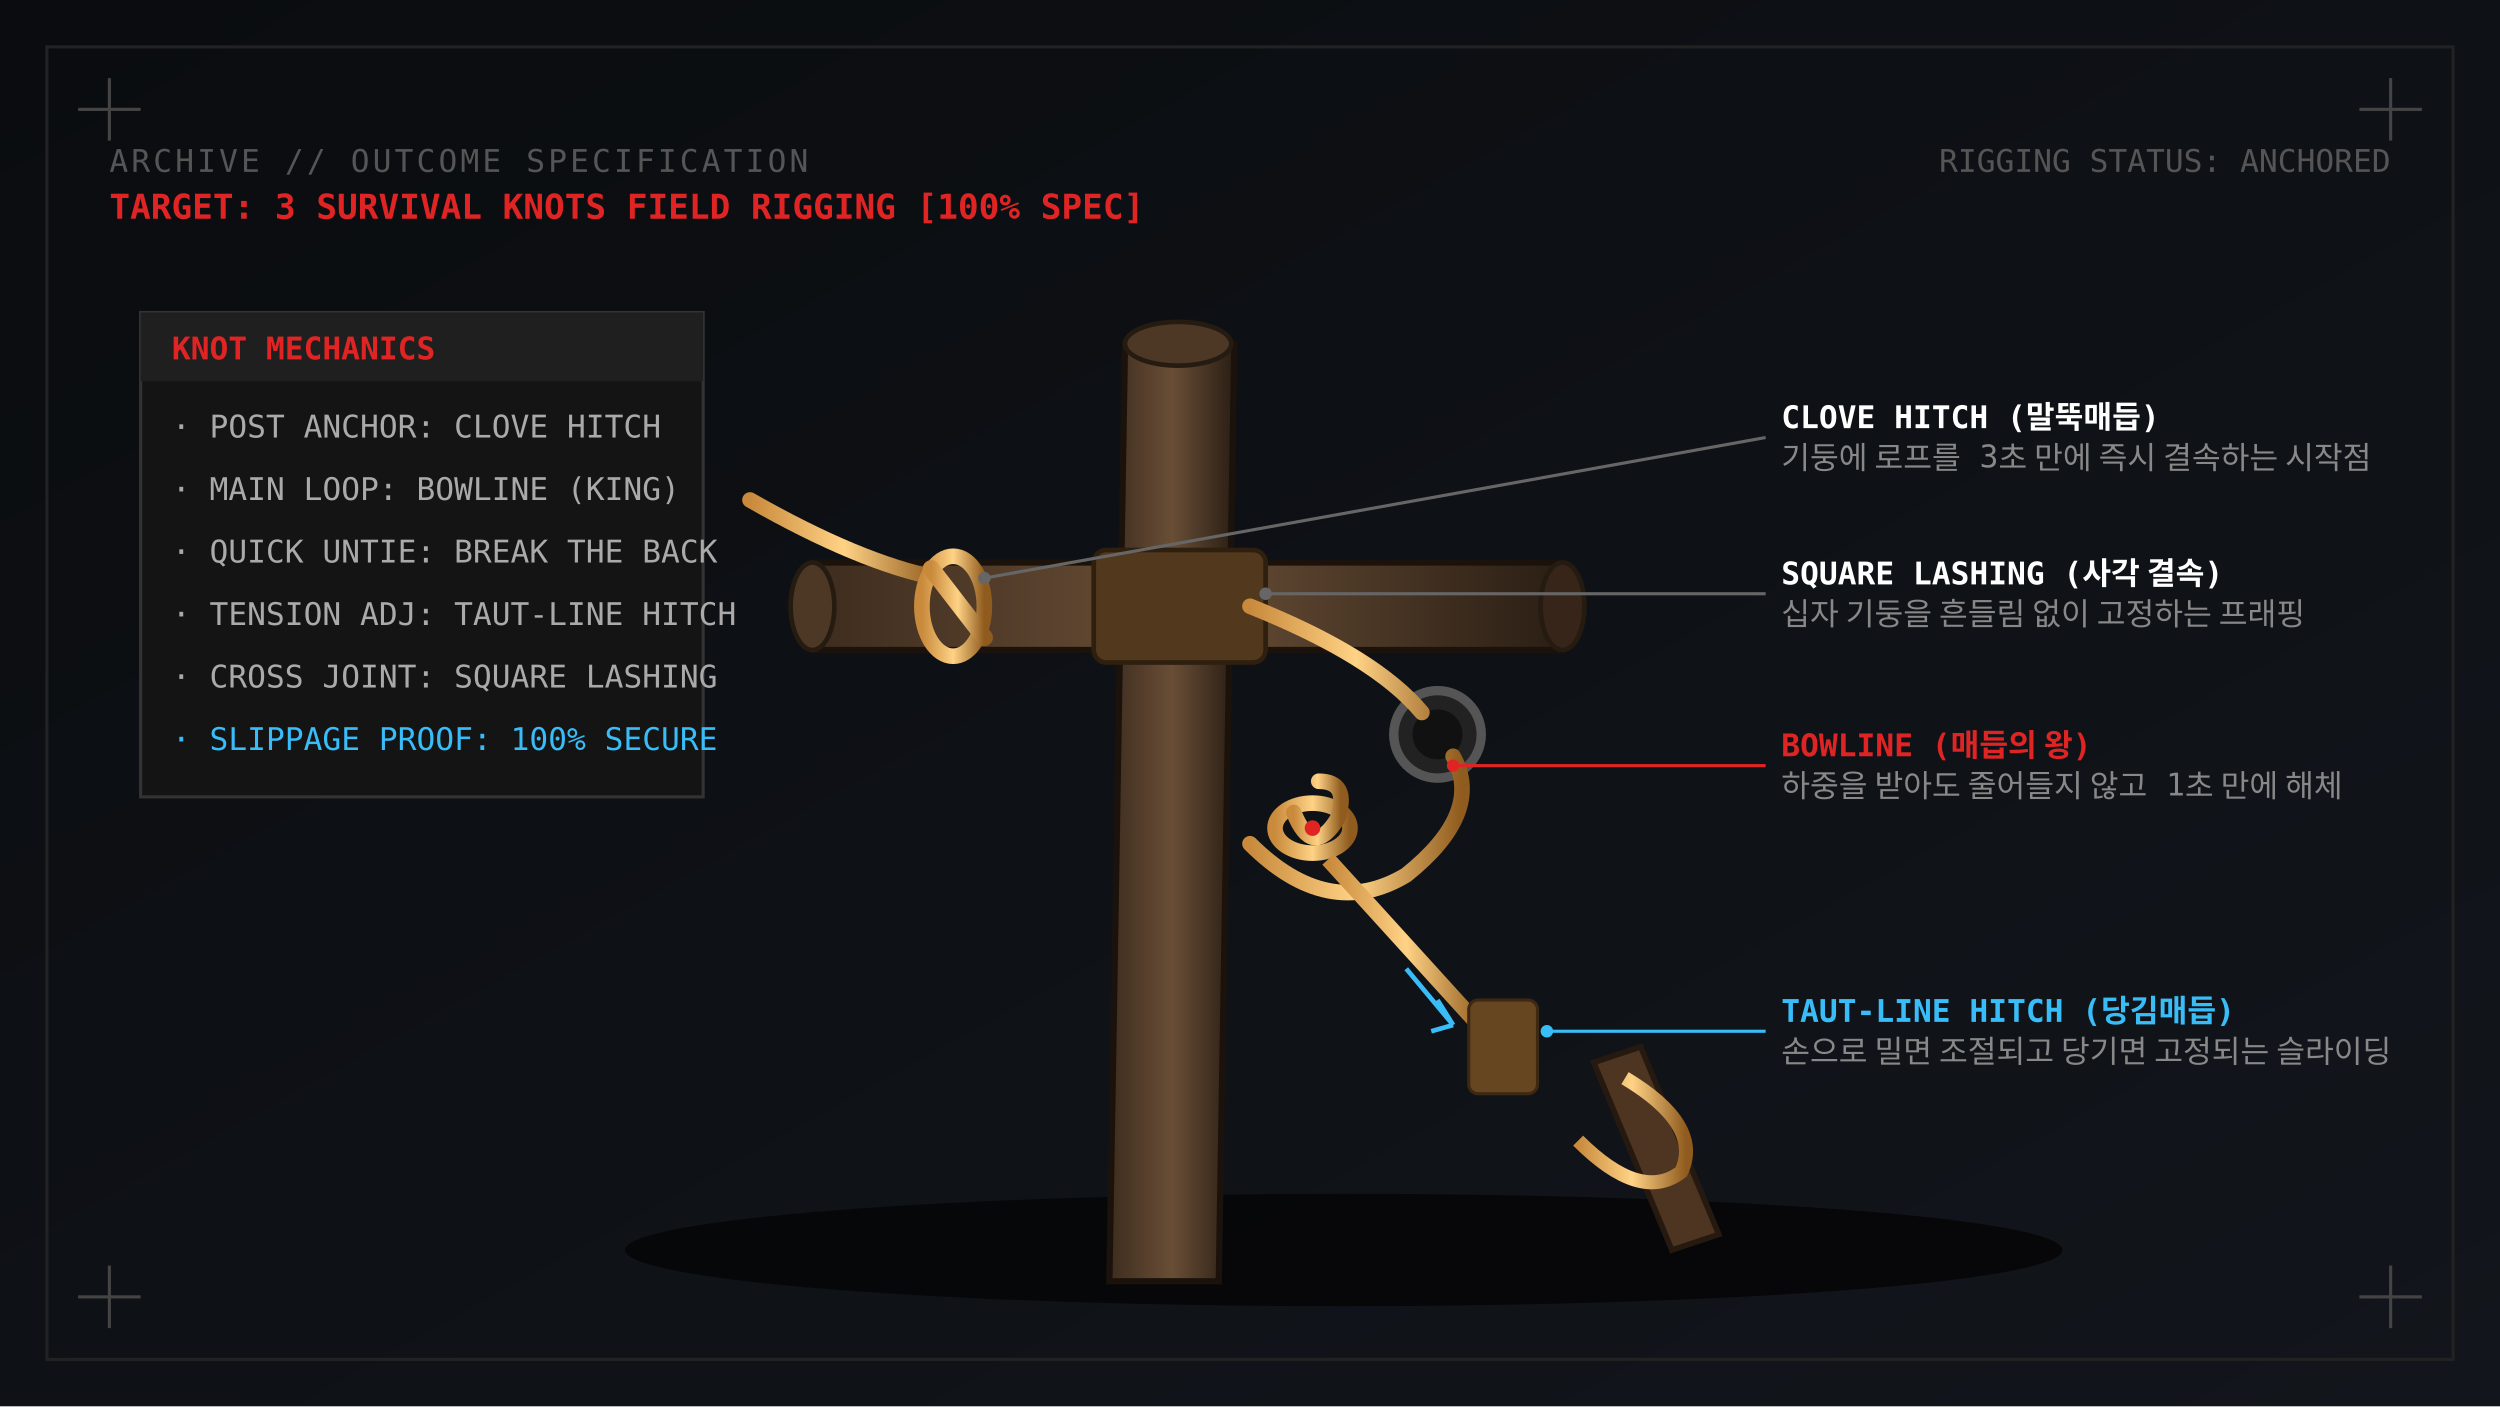
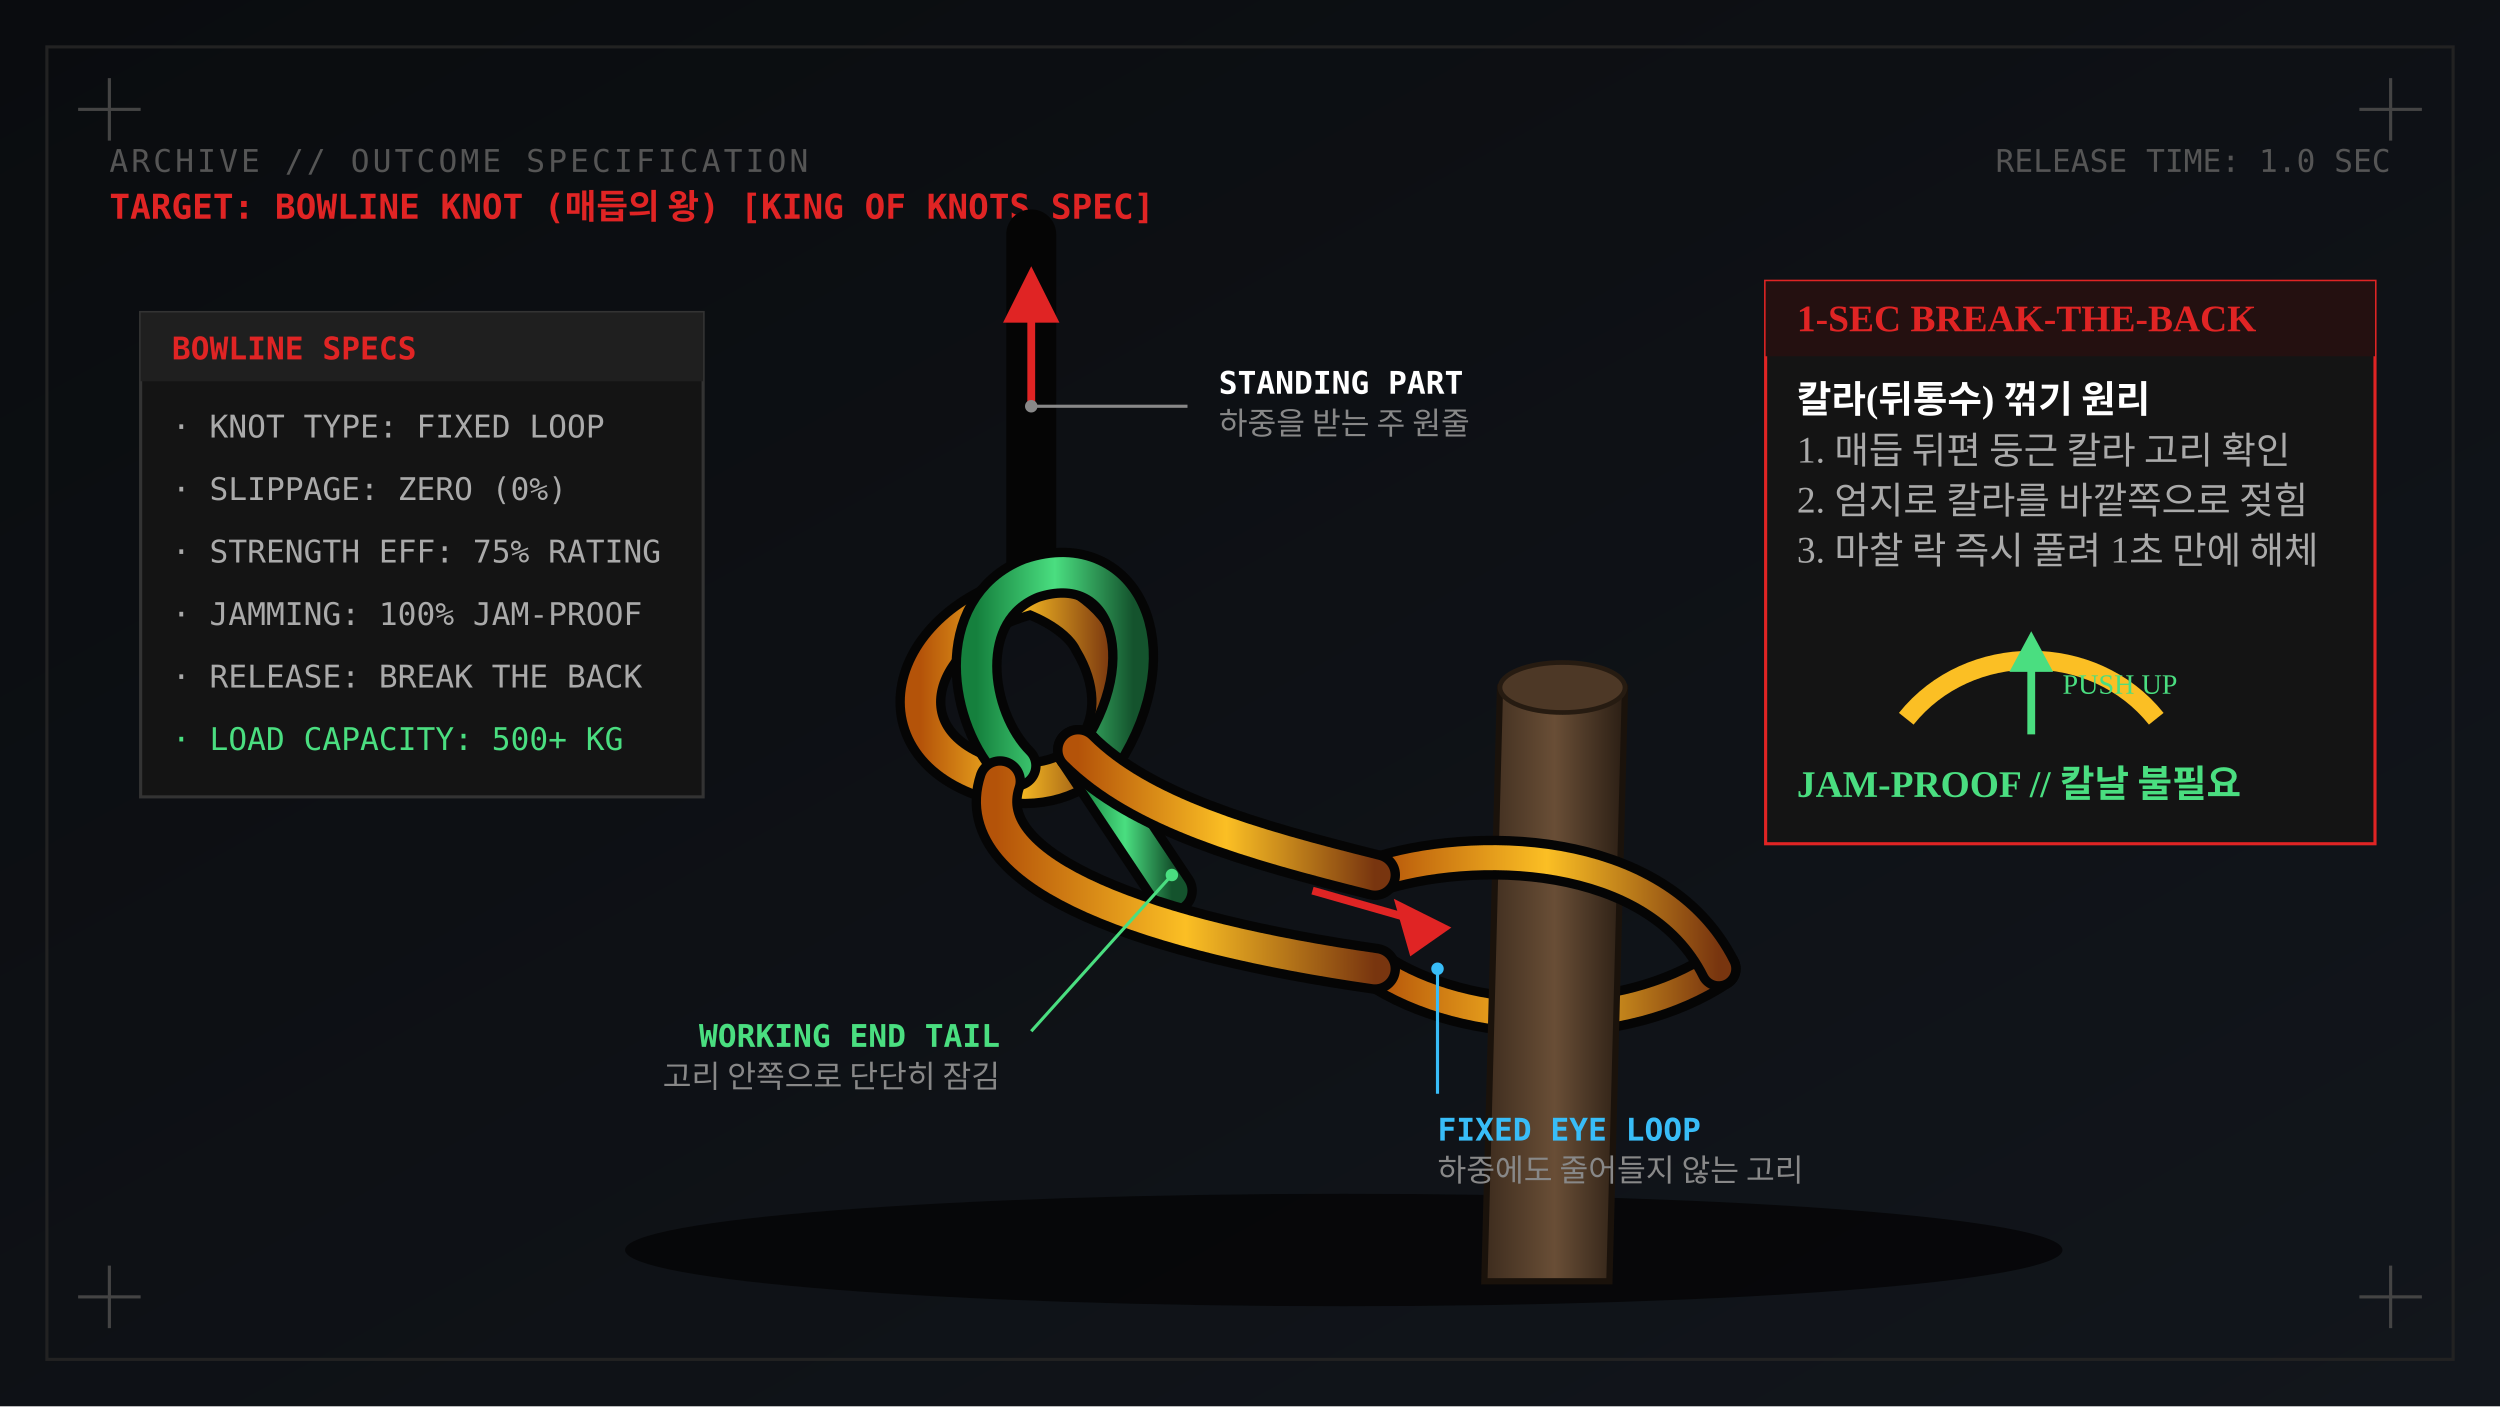
<svg xmlns="http://www.w3.org/2000/svg" viewBox="0 0 800 450" class="w-full h-auto">
  <defs>
-     <linearGradient id="bgGrad7" x1="0%" y1="0%" x2="100%" y2="100%">
+     <linearGradient id="bgGradBowline" x1="0%" y1="0%" x2="100%" y2="100%">
      <stop offset="0%" stop-color="#0a0c0f" />
      <stop offset="100%" stop-color="#12161c" />
    </linearGradient>
-     <linearGradient id="timberPost" x1="0%" y1="0%" x2="100%" y2="0%">
+     <linearGradient id="anchorPost" x1="0%" y1="0%" x2="100%" y2="0%">
      <stop offset="0%" stop-color="#3d2c1e" />
      <stop offset="50%" stop-color="#694e36" />
      <stop offset="100%" stop-color="#2a1e14" />
    </linearGradient>
-     <linearGradient id="knotRope" x1="0%" y1="0%" x2="100%" y2="0%">
-       <stop offset="0%" stop-color="#c98a3c" />
-       <stop offset="50%" stop-color="#ffd285" />
-       <stop offset="100%" stop-color="#8f5b1e" />
+     <linearGradient id="mainRopeGold" x1="0%" y1="0%" x2="100%" y2="0%">
+       <stop offset="0%" stop-color="#b45309" />
+       <stop offset="50%" stop-color="#fbbf24" />
+       <stop offset="100%" stop-color="#78350f" />
    </linearGradient>
-     <linearGradient id="tarpFabric" x1="0%" y1="0%" x2="100%" y2="100%">
-       <stop offset="0%" stop-color="#243329" />
-       <stop offset="100%" stop-color="#141d17" />
+     <linearGradient id="workingTailGreen" x1="0%" y1="0%" x2="100%" y2="0%">
+       <stop offset="0%" stop-color="#15803d" />
+       <stop offset="50%" stop-color="#4ade80" />
+       <stop offset="100%" stop-color="#14532d" />
    </linearGradient>
  </defs>
-   <rect x="0" y="0" width="800" height="450" fill="url(#bgGrad7)" />
+   <rect x="0" y="0" width="800" height="450" fill="url(#bgGradBowline)" />
  <rect x="15" y="15" width="770" height="420" fill="none" stroke="#222222" stroke-width="1" />
  <path d="M 25 35 L 45 35 M 35 25 L 35 45" stroke="#444" stroke-width="1" />
  <path d="M 775 35 L 755 35 M 765 25 L 765 45" stroke="#444" stroke-width="1" />
  <path d="M 25 415 L 45 415 M 35 405 L 35 425" stroke="#444" stroke-width="1" />
  <path d="M 775 415 L 755 415 M 765 405 L 765 425" stroke="#444" stroke-width="1" />
  <text x="35" y="55" fill="#555" font-family="monospace" font-size="10" letter-spacing="1">ARCHIVE // OUTCOME SPECIFICATION</text>
-   <text x="35" y="70" fill="#E02424" font-family="monospace" font-size="11" font-weight="bold">TARGET: 3 SURVIVAL KNOTS FIELD RIGGING [100% SPEC]</text>
-   <text x="765" y="55" fill="#555" font-family="monospace" font-size="10" text-anchor="end">RIGGING STATUS: ANCHORED</text>
+   <text x="35" y="70" fill="#E02424" font-family="monospace" font-size="11" font-weight="bold">TARGET: BOWLINE KNOT (매듭의 왕) [KING OF KNOTS SPEC]</text>
+   <text x="765" y="55" fill="#555" font-family="monospace" font-size="10" text-anchor="end">RELEASE TIME: 1.0 SEC</text>
  <g id="specBoxLeft" font-family="monospace" font-size="10">
    <rect x="45" y="100" width="180" height="155" fill="#141414" stroke="#333" stroke-width="1" />
    <rect x="45" y="100" width="180" height="22" fill="#1f1f1f" />
-     <text x="55" y="115" fill="#E02424" font-weight="bold">KNOT MECHANICS</text>
-     <text x="55" y="140" fill="#aaa">· POST ANCHOR: CLOVE HITCH</text>
-     <text x="55" y="160" fill="#aaa">· MAIN LOOP: BOWLINE (KING)</text>
-     <text x="55" y="180" fill="#aaa">· QUICK UNTIE: BREAK THE BACK</text>
-     <text x="55" y="200" fill="#aaa">· TENSION ADJ: TAUT-LINE HITCH</text>
-     <text x="55" y="220" fill="#aaa">· CROSS JOINT: SQUARE LASHING</text>
-     <text x="55" y="240" fill="#38bdf8">· SLIPPAGE PROOF: 100% SECURE</text>
+     <text x="55" y="115" fill="#E02424" font-weight="bold">BOWLINE SPECS</text>
+     <text x="55" y="140" fill="#aaa">· KNOT TYPE: FIXED LOOP</text>
+     <text x="55" y="160" fill="#aaa">· SLIPPAGE: ZERO (0%)</text>
+     <text x="55" y="180" fill="#aaa">· STRENGTH EFF: 75% RATING</text>
+     <text x="55" y="200" fill="#aaa">· JAMMING: 100% JAM-PROOF</text>
+     <text x="55" y="220" fill="#aaa">· RELEASE: BREAK THE BACK</text>
+     <text x="55" y="240" fill="#4ade80">· LOAD CAPACITY: 500+ KG</text>
  </g>
  <ellipse cx="430" cy="400" rx="230" ry="18" fill="#050608" opacity="0.9" />
-   <g id="verticalTimber">
-     <polygon points="360,110 395,110 390,410 355,410" fill="url(#timberPost)" stroke="#1a120b" stroke-width="2" />
-     <ellipse cx="377" cy="110" rx="17" ry="7" fill="#4d3826" stroke="#261b11" stroke-width="1.5" />
+   <path d="M 440 310 C 470 330 520 330 550 310" stroke="#050505" stroke-width="14" stroke-linecap="round" fill="none" />
+   <path d="M 440 310 C 470 330 520 330 550 310" stroke="url(#mainRopeGold)" stroke-width="8" stroke-linecap="round" fill="none" />
+   <polygon points="480,220 520,220 515,410 475,410" fill="url(#anchorPost)" stroke="#1a120b" stroke-width="2" />
+   <ellipse cx="500" cy="220" rx="20" ry="8" fill="#4d3826" stroke="#261b11" stroke-width="1.5" />
+   <path d="M 550 310 C 530 270 470 270 440 280" stroke="#050505" stroke-width="14" stroke-linecap="round" fill="none" />
+   <path d="M 550 310 C 530 270 470 270 440 280" stroke="url(#mainRopeGold)" stroke-width="8" stroke-linecap="round" fill="none" />
+   <path d="M 330 75 L 330 190" stroke="#050505" stroke-width="16" stroke-linecap="round" />
+   <path d="M 330 75 L 330 190" stroke="url(#mainRopeGold)" stroke-width="10" stroke-linecap="round" />
+   <path d="M 330 190 C 290 200 280 240 320 250 C 350 255 365 230 350 205 C 345 195 330 190 330 190" stroke="#050505" stroke-width="16" stroke-linecap="round" fill="none" />
+   <path d="M 330 190 C 290 200 280 240 320 250 C 350 255 365 230 350 205 C 345 195 330 190 330 190" stroke="url(#mainRopeGold)" stroke-width="10" stroke-linecap="round" fill="none" />
+   <path d="M 325 245 C 310 230 305 195 330 185 C 360 175 375 210 350 245" stroke="#050505" stroke-width="16" stroke-linecap="round" fill="none" />
+   <path d="M 325 245 C 310 230 305 195 330 185 C 360 175 375 210 350 245" stroke="url(#workingTailGreen)" stroke-width="10" stroke-linecap="round" fill="none" />
+   <path d="M 345 240 L 375 285" stroke="#050505" stroke-width="16" stroke-linecap="round" />
+   <path d="M 345 240 L 375 285" stroke="url(#workingTailGreen)" stroke-width="10" stroke-linecap="round" />
+   <path d="M 320 250 C 310 280 370 300 440 310" stroke="#050505" stroke-width="16" stroke-linecap="round" fill="none" />
+   <path d="M 320 250 C 310 280 370 300 440 310" stroke="url(#mainRopeGold)" stroke-width="10" stroke-linecap="round" fill="none" />
+   <path d="M 440 280 C 400 270 365 260 345 240" stroke="#050505" stroke-width="16" stroke-linecap="round" fill="none" />
+   <path d="M 440 280 C 400 270 365 260 345 240" stroke="url(#mainRopeGold)" stroke-width="10" stroke-linecap="round" fill="none" />
+   <g stroke="#E02424" stroke-width="2.5" fill="none">
+     <line x1="330" y1="130" x2="330" y2="95" />
+     <polygon points="330,88 323,102 337,102" fill="#E02424" />
+     <line x1="420" y1="285" x2="455" y2="295" />
+     <polygon points="462,297 448,290 452,304" fill="#E02424" />
  </g>
-   <g id="horizontalTimber">
-     <polygon points="260,180 500,180 500,208 260,208" fill="url(#timberPost)" stroke="#1a120b" stroke-width="2" />
-     <ellipse cx="260" cy="194" rx="7" ry="14" fill="#4d3826" stroke="#261b11" stroke-width="1.5" />
-     <ellipse cx="500" cy="194" rx="7" ry="14" fill="#362518" stroke="#261b11" stroke-width="1.5" />
+   <g id="quickReleasePanel">
+     <rect x="565" y="90" width="195" height="180" fill="#141414" stroke="#E02424" stroke-width="1" />
+     <rect x="565" y="90" width="195" height="24" fill="#241010" />
+     <text x="575" y="106" fill="#E02424" font-weight="bold">1-SEC BREAK-THE-BACK</text>
+     <text x="575" y="132" fill="#ffffff" font-weight="bold">칼라(뒤통수) 꺾기 원리</text>
+     <text x="575" y="148" fill="#aaa">1. 매듭 뒤편 둥근 칼라 고리 확인</text>
+     <text x="575" y="164" fill="#aaa">2. 엄지로 칼라를 바깥쪽으로 젖힘</text>
+     <text x="575" y="180" fill="#aaa">3. 마찰 락 즉시 풀려 1초 만에 해체</text>
+     <path d="M 610 230 C 630 205 670 205 690 230" stroke="#fbbf24" stroke-width="6" fill="none" />
+     <line x1="650" y1="235" x2="650" y2="210" stroke="#4ade80" stroke-width="2.5" />
+     <polygon points="650,202 643,215 657,215" fill="#4ade80" />
+     <text x="660" y="222" fill="#4ade80" font-size="9">PUSH UP</text>
+     <text x="575" y="255" fill="#4ade80" font-weight="bold">JAM-PROOF // 칼날 불필요</text>
  </g>
-   <g id="squareLashingJoint">
-     <rect x="350" y="176" width="55" height="36" rx="4" fill="#52391e" stroke="#2e1f0f" stroke-width="1.5" />
-     <g stroke="url(#knotRope)" stroke-width="4" stroke-linecap="round">
-       <line x1="355" y1="184" x2="400" y2="184" />
-       <line x1="355" y1="194" x2="400" y2="194" />
-       <line x1="355" y1="204" x2="400" y2="204" />
-       <line x1="365" y1="172" x2="365" y2="216" />
-       <line x1="390" y1="172" x2="390" y2="216" />
-     </g>
-   </g>
-   <g id="cloveHitchPost">
-     <path d="M 240 160 Q 275 180 300 185" fill="none" stroke="url(#knotRope)" stroke-width="5" stroke-linecap="round" />
-     <ellipse cx="305" cy="194" rx="10" ry="16" fill="none" stroke="url(#knotRope)" stroke-width="5" />
-     <line x1="298" y1="182" x2="315" y2="204" stroke="url(#knotRope)" stroke-width="5.5" stroke-linecap="round" />
-   </g>
-   <g id="bowlineAssembly">
-     <circle cx="460" cy="235" r="14" fill="#222" stroke="#555" stroke-width="3" />
-     <circle cx="460" cy="235" r="8" fill="#111" />
-     <path d="M 400 194 Q 440 210 455 228 M 465 242 Q 475 260 450 280 Q 425 295 400 270" fill="none" stroke="url(#knotRope)" stroke-width="5" stroke-linecap="round" />
-     <ellipse cx="420" cy="265" rx="12" ry="8" fill="none" stroke="url(#knotRope)" stroke-width="5" />
-     <path d="M 414 260 Q 420 275 428 262 Q 432 250 422 250" fill="none" stroke="url(#knotRope)" stroke-width="5" stroke-linecap="round" />
-     <circle cx="420" cy="265" r="2.5" fill="#E02424" />
-   </g>
-   <g id="tautlineAssembly">
-     <polygon points="510,340 525,335 550,395 535,400" fill="#4d3522" stroke="#261a10" stroke-width="1.8" />
-     <line x1="425" y1="275" x2="475" y2="330" stroke="url(#knotRope)" stroke-width="5" />
-     <path d="M 505 365 Q 525 385 538 375 Q 545 360 520 345" fill="none" stroke="url(#knotRope)" stroke-width="4.5" />
-     <g transform="translate(470, 320)">
-       <rect x="0" y="0" width="22" height="30" rx="3" fill="#664521" stroke="#3d2812" stroke-width="1" />
-       <line x1="2" y1="8" x2="20" y2="8" stroke="url(#knotRope)" stroke-width="4" />
-       <line x1="2" y1="16" x2="20" y2="16" stroke="url(#knotRope)" stroke-width="4" />
-       <line x1="2" y1="24" x2="20" y2="24" stroke="url(#knotRope)" stroke-width="4" />
-     </g>
-     <g stroke="#38bdf8" stroke-width="1.5" fill="none">
-       <path d="M 450 310 L 465 328 M 465 328 L 460 320 M 465 328 L 458 330" />
-     </g>
-   </g>
-   <g id="calloutsRight" font-family="monospace" font-size="10" fill="#cccccc">
-     <line x1="405" y1="190" x2="565" y2="190" stroke="#666" stroke-width="1" />
-     <circle cx="405" cy="190" r="2" fill="#666" />
-     <text x="570" y="187" fill="#ffffff" font-weight="bold">SQUARE LASHING (사각 결속)</text>
-     <text x="570" y="200" fill="#888888">십자 기둥을 흔들림 없이 고정하는 프래핑</text>
-     <line x1="465" y1="245" x2="565" y2="245" stroke="#E02424" stroke-width="1" />
-     <circle cx="465" cy="245" r="2" fill="#E02424" />
-     <text x="570" y="242" fill="#E02424" font-weight="bold">BOWLINE (매듭의 왕)</text>
-     <text x="570" y="255" fill="#888888">하중을 받아도 줄어들지 않고 1초 만에 해체</text>
-     <line x1="495" y1="330" x2="565" y2="330" stroke="#38bdf8" stroke-width="1" />
-     <circle cx="495" cy="330" r="2" fill="#38bdf8" />
-     <text x="570" y="327" fill="#38bdf8" font-weight="bold">TAUT-LINE HITCH (당김매듭)</text>
-     <text x="570" y="340" fill="#888888">손으로 밀면 조절되고 당기면 고정되는 슬라이딩</text>
-     <line x1="315" y1="185" x2="565" y2="140" stroke="#666" stroke-width="1" />
-     <circle cx="315" cy="185" r="2" fill="#666" />
-     <text x="570" y="137" fill="#ffffff" font-weight="bold">CLOVE HITCH (말뚝매듭)</text>
-     <text x="570" y="150" fill="#888888">기둥에 로프를 3초 만에 즉시 결속하는 시작점</text>
+   <g id="callouts" font-family="monospace" font-size="10" fill="#cccccc">
+     <line x1="330" y1="130" x2="380" y2="130" stroke="#888" stroke-width="1" />
+     <circle cx="330" cy="130" r="2" fill="#888" />
+     <text x="390" y="126" fill="#ffffff" font-weight="bold" text-anchor="start">STANDING PART</text>
+     <text x="390" y="139" fill="#888888" text-anchor="start">하중을 받는 주 원줄</text>
+     <line x1="460" y1="310" x2="460" y2="350" stroke="#38bdf8" stroke-width="1" />
+     <circle cx="460" cy="310" r="2" fill="#38bdf8" />
+     <text x="460" y="365" fill="#38bdf8" font-weight="bold">FIXED EYE LOOP</text>
+     <text x="460" y="378" fill="#888888">하중에도 줄어들지 않는 고리</text>
+     <line x1="375" y1="280" x2="330" y2="330" stroke="#4ade80" stroke-width="1" />
+     <circle cx="375" cy="280" r="2" fill="#4ade80" />
+     <text x="320" y="335" fill="#4ade80" font-weight="bold" text-anchor="end">WORKING END TAIL</text>
+     <text x="320" y="348" fill="#888888" text-anchor="end">고리 안쪽으로 단단히 잠김</text>
  </g>
</svg>
